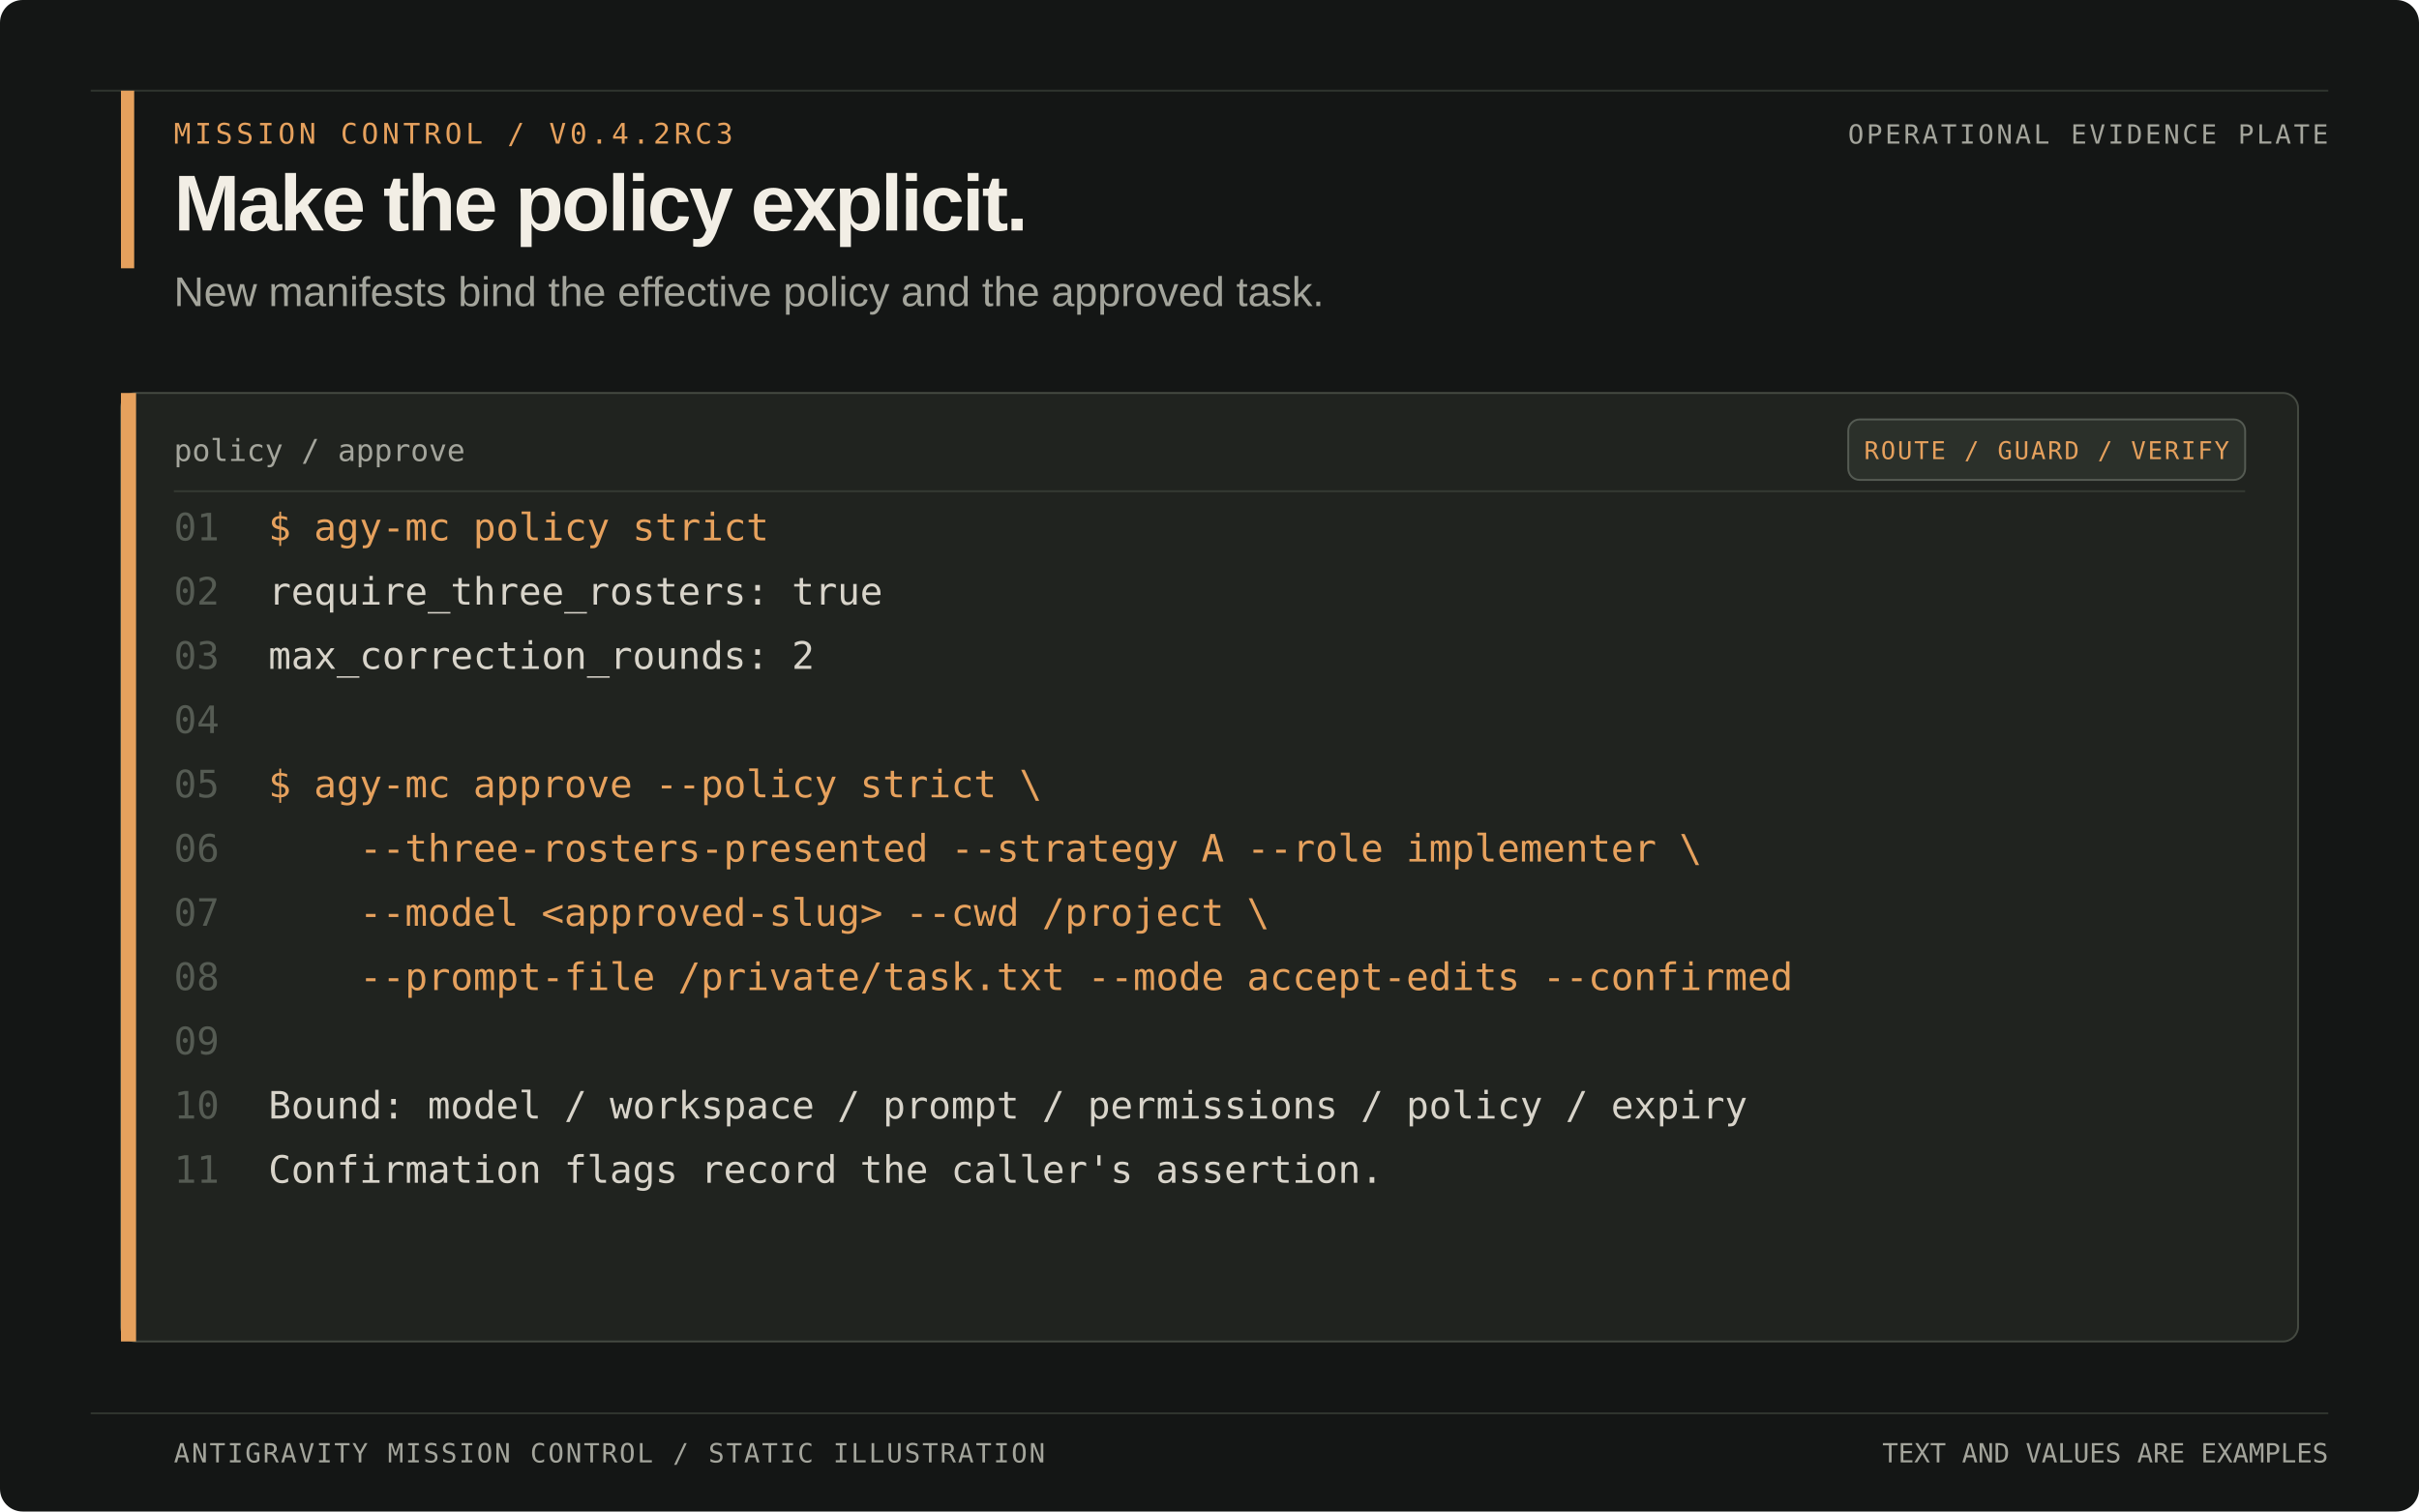
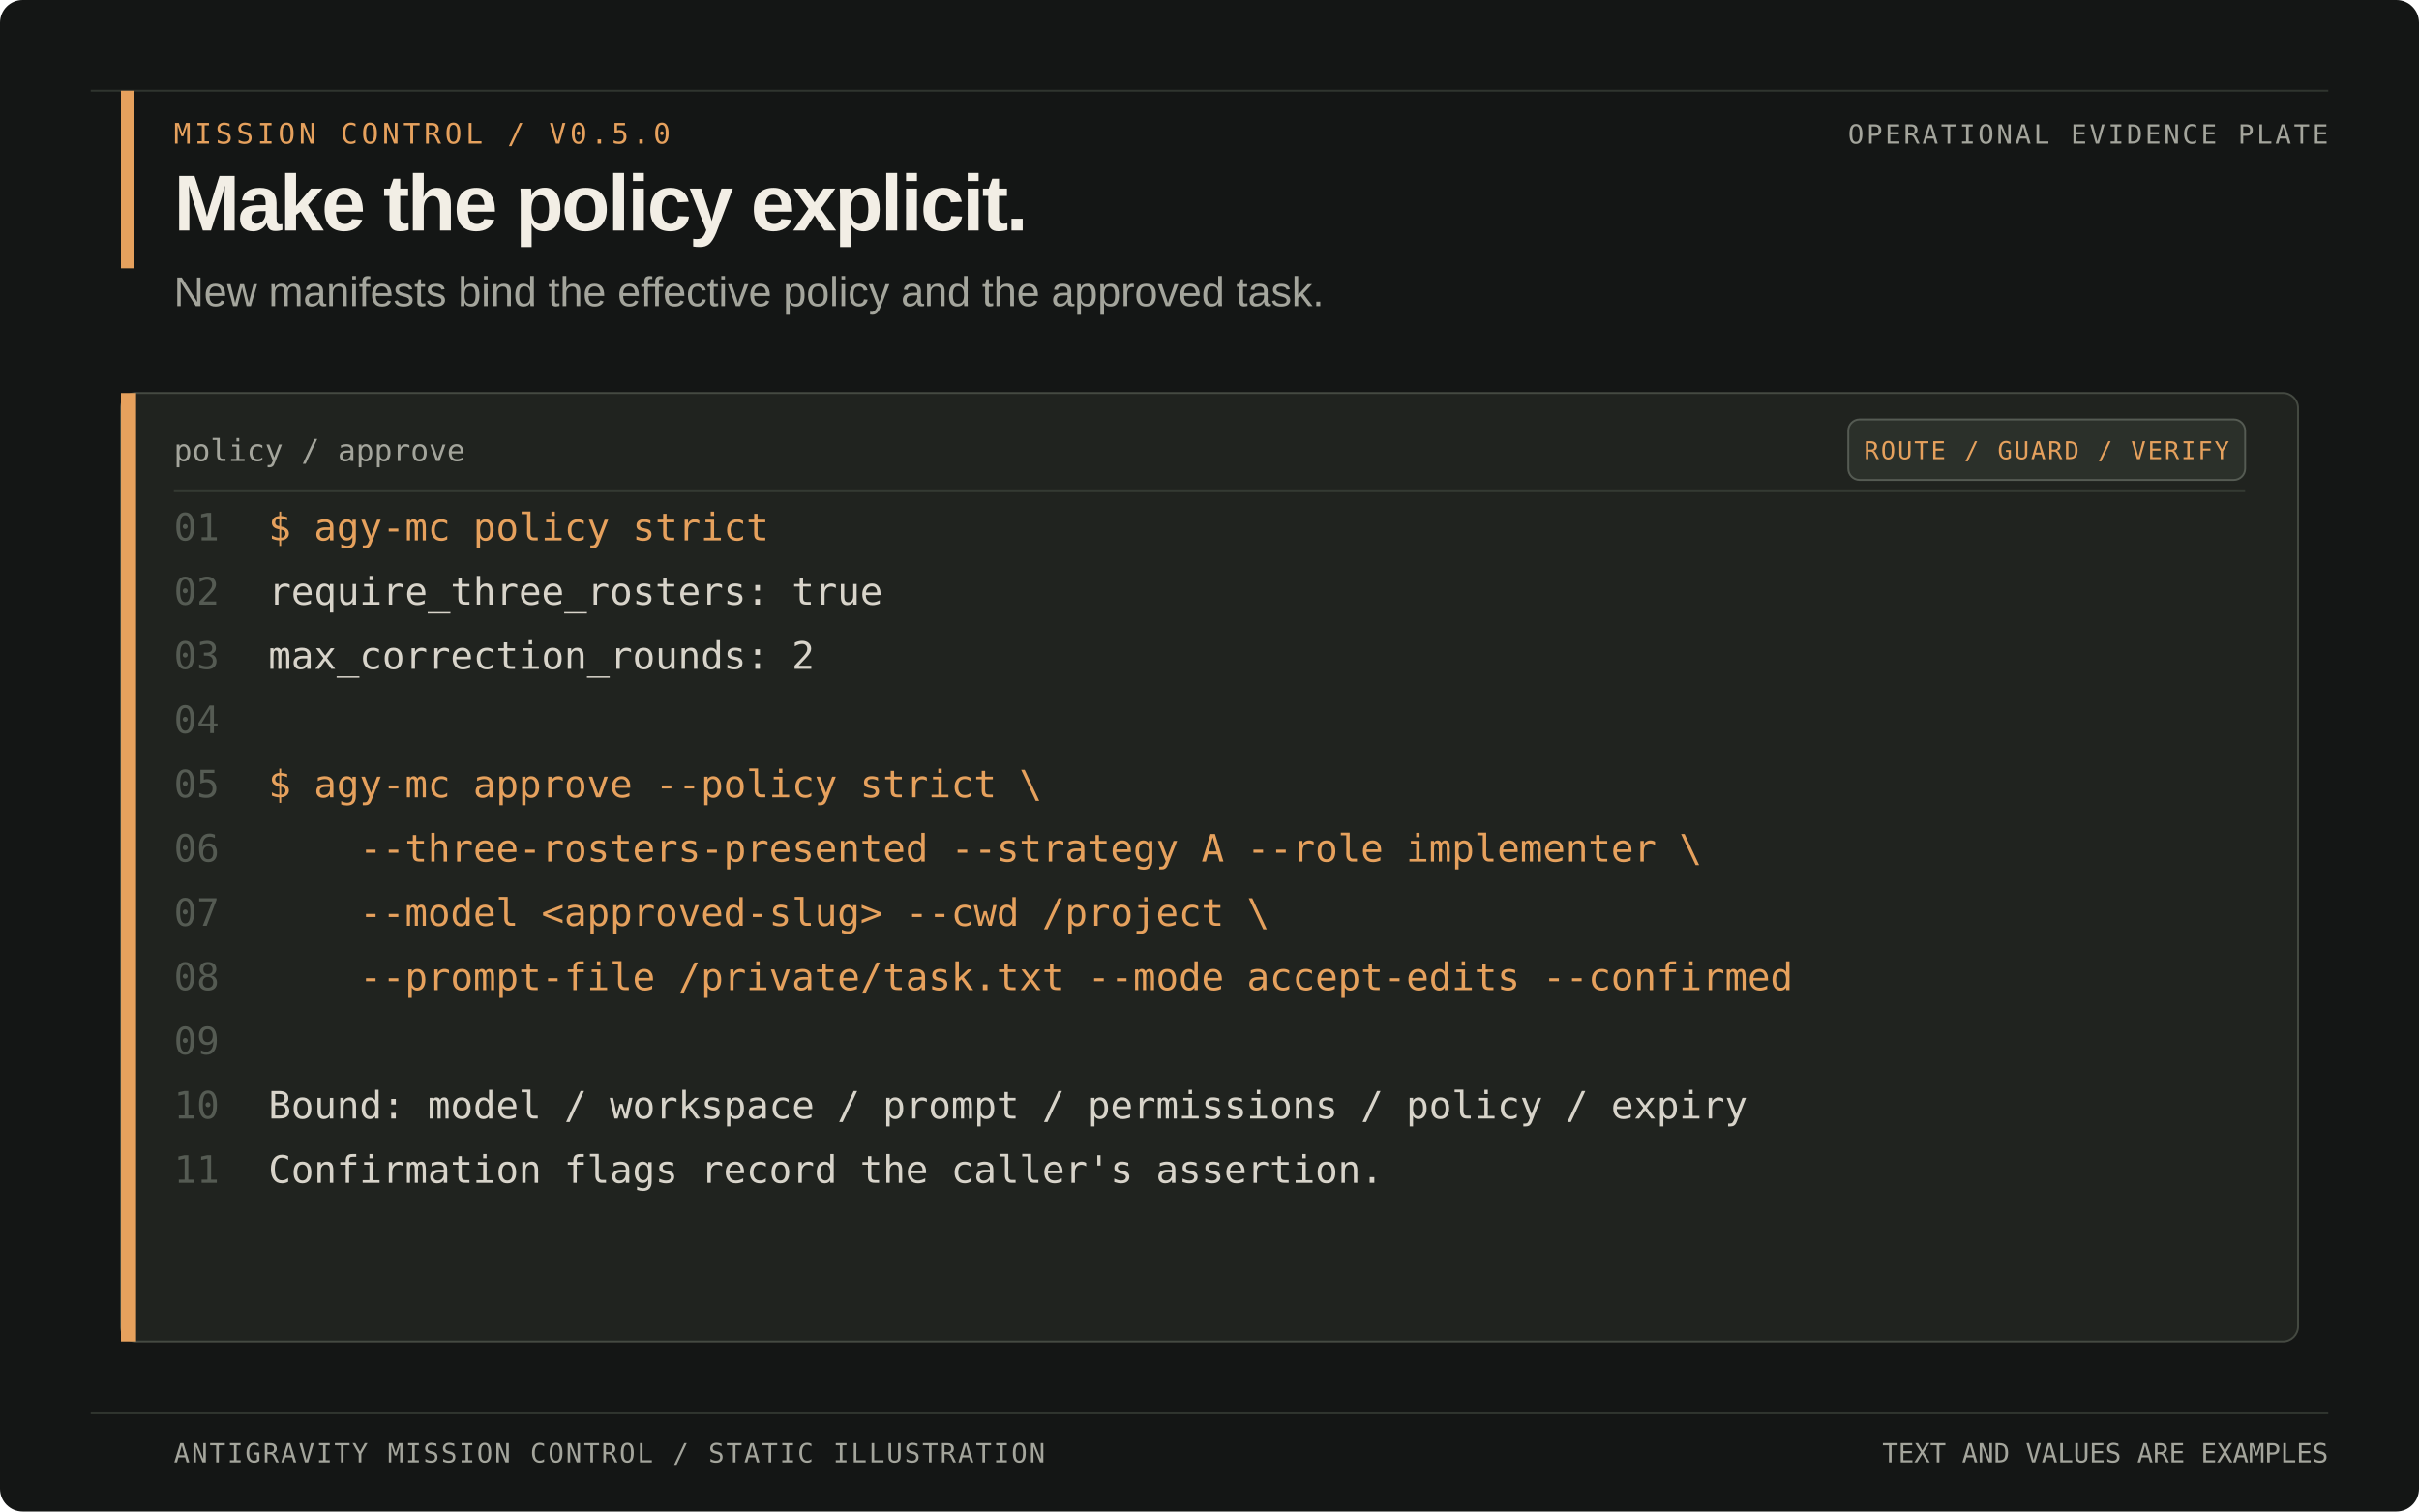
<svg xmlns="http://www.w3.org/2000/svg" width="1280" height="800" viewBox="0 0 1280 800" role="img" aria-labelledby="title desc">
  <rect width="1280" height="800" rx="12" fill="#141615" />
  <path d="M48 48H1232M48 748H1232" stroke="#30352f" />
  <rect x="64" y="48" width="7" height="94" fill="#e6a15d" />
-   <text x="92" y="76" font-family="Menlo, Consolas, monospace" font-size="15" letter-spacing="2" fill="#e6a15d">MISSION CONTROL  /  V0.4.2RC3</text>
+   <text x="92" y="76" font-family="Menlo, Consolas, monospace" font-size="15" letter-spacing="2" fill="#e6a15d">MISSION CONTROL  /  V0.5.0</text>
  <text x="92" y="122" font-family="Arial, Helvetica, sans-serif" font-size="42" font-weight="700" letter-spacing="-1.2" fill="#f2eee5">Make the policy explicit.</text>
  <text x="92" y="162" font-family="Arial, Helvetica, sans-serif" font-size="22" fill="#a4a59c">New manifests bind the effective policy and the approved task.</text>
  <text x="1232" y="76" text-anchor="end" font-family="Menlo, Consolas, monospace" font-size="14" letter-spacing="1.4" fill="#a4a59c">OPERATIONAL EVIDENCE PLATE</text>
  <rect x="64" y="208" width="1152" height="502" rx="8" fill="#20231f" stroke="#454a42" />
  <rect x="64" y="208" width="8" height="502" fill="#e6a15d" />
  <text x="92" y="244" font-family="Menlo, Consolas, monospace" font-size="16" fill="#a4a59c">policy / approve</text>
  <rect x="978" y="222" width="210" height="32" rx="6" fill="#2b302a" stroke="#555b53" />
  <text x="1083" y="243" text-anchor="middle" font-family="Menlo, Consolas, monospace" font-size="13" letter-spacing="1" fill="#e6a15d">ROUTE / GUARD / VERIFY</text>
  <path d="M92 260H1188" stroke="#343a33" />
  <g xml:space="preserve" font-family="Menlo, Consolas, monospace" font-size="20">
    <text x="92" y="286" fill="#555b53">01</text>
    <text x="142" y="286" fill="#e6a15d">$ agy-mc policy strict</text>
    <text x="92" y="320" fill="#555b53">02</text>
    <text x="142" y="320" fill="#d8d4ca">require_three_rosters: true</text>
    <text x="92" y="354" fill="#555b53">03</text>
    <text x="142" y="354" fill="#d8d4ca">max_correction_rounds: 2</text>
    <text x="92" y="388" fill="#555b53">04</text>
    <text x="142" y="388" fill="#d8d4ca" />
    <text x="92" y="422" fill="#555b53">05</text>
    <text x="142" y="422" fill="#e6a15d">$ agy-mc approve --policy strict \</text>
    <text x="92" y="456" fill="#555b53">06</text>
    <text x="142" y="456" fill="#e6a15d">    --three-rosters-presented --strategy A --role implementer \</text>
    <text x="92" y="490" fill="#555b53">07</text>
    <text x="142" y="490" fill="#e6a15d">    --model &lt;approved-slug&gt; --cwd /project \</text>
    <text x="92" y="524" fill="#555b53">08</text>
    <text x="142" y="524" fill="#e6a15d">    --prompt-file /private/task.txt --mode accept-edits --confirmed</text>
    <text x="92" y="558" fill="#555b53">09</text>
    <text x="142" y="558" fill="#d8d4ca" />
    <text x="92" y="592" fill="#555b53">10</text>
    <text x="142" y="592" fill="#d8d4ca">Bound: model / workspace / prompt / permissions / policy / expiry</text>
    <text x="92" y="626" fill="#555b53">11</text>
    <text x="142" y="626" fill="#d8d4ca">Confirmation flags record the caller's assertion.</text>
  </g>
  <text x="92" y="774" font-family="Menlo, Consolas, monospace" font-size="14" letter-spacing="1" fill="#a4a59c">ANTIGRAVITY MISSION CONTROL  /  STATIC ILLUSTRATION</text>
  <text x="1232" y="774" text-anchor="end" font-family="Menlo, Consolas, monospace" font-size="14" fill="#a4a59c">TEXT AND VALUES ARE EXAMPLES</text>
</svg>
